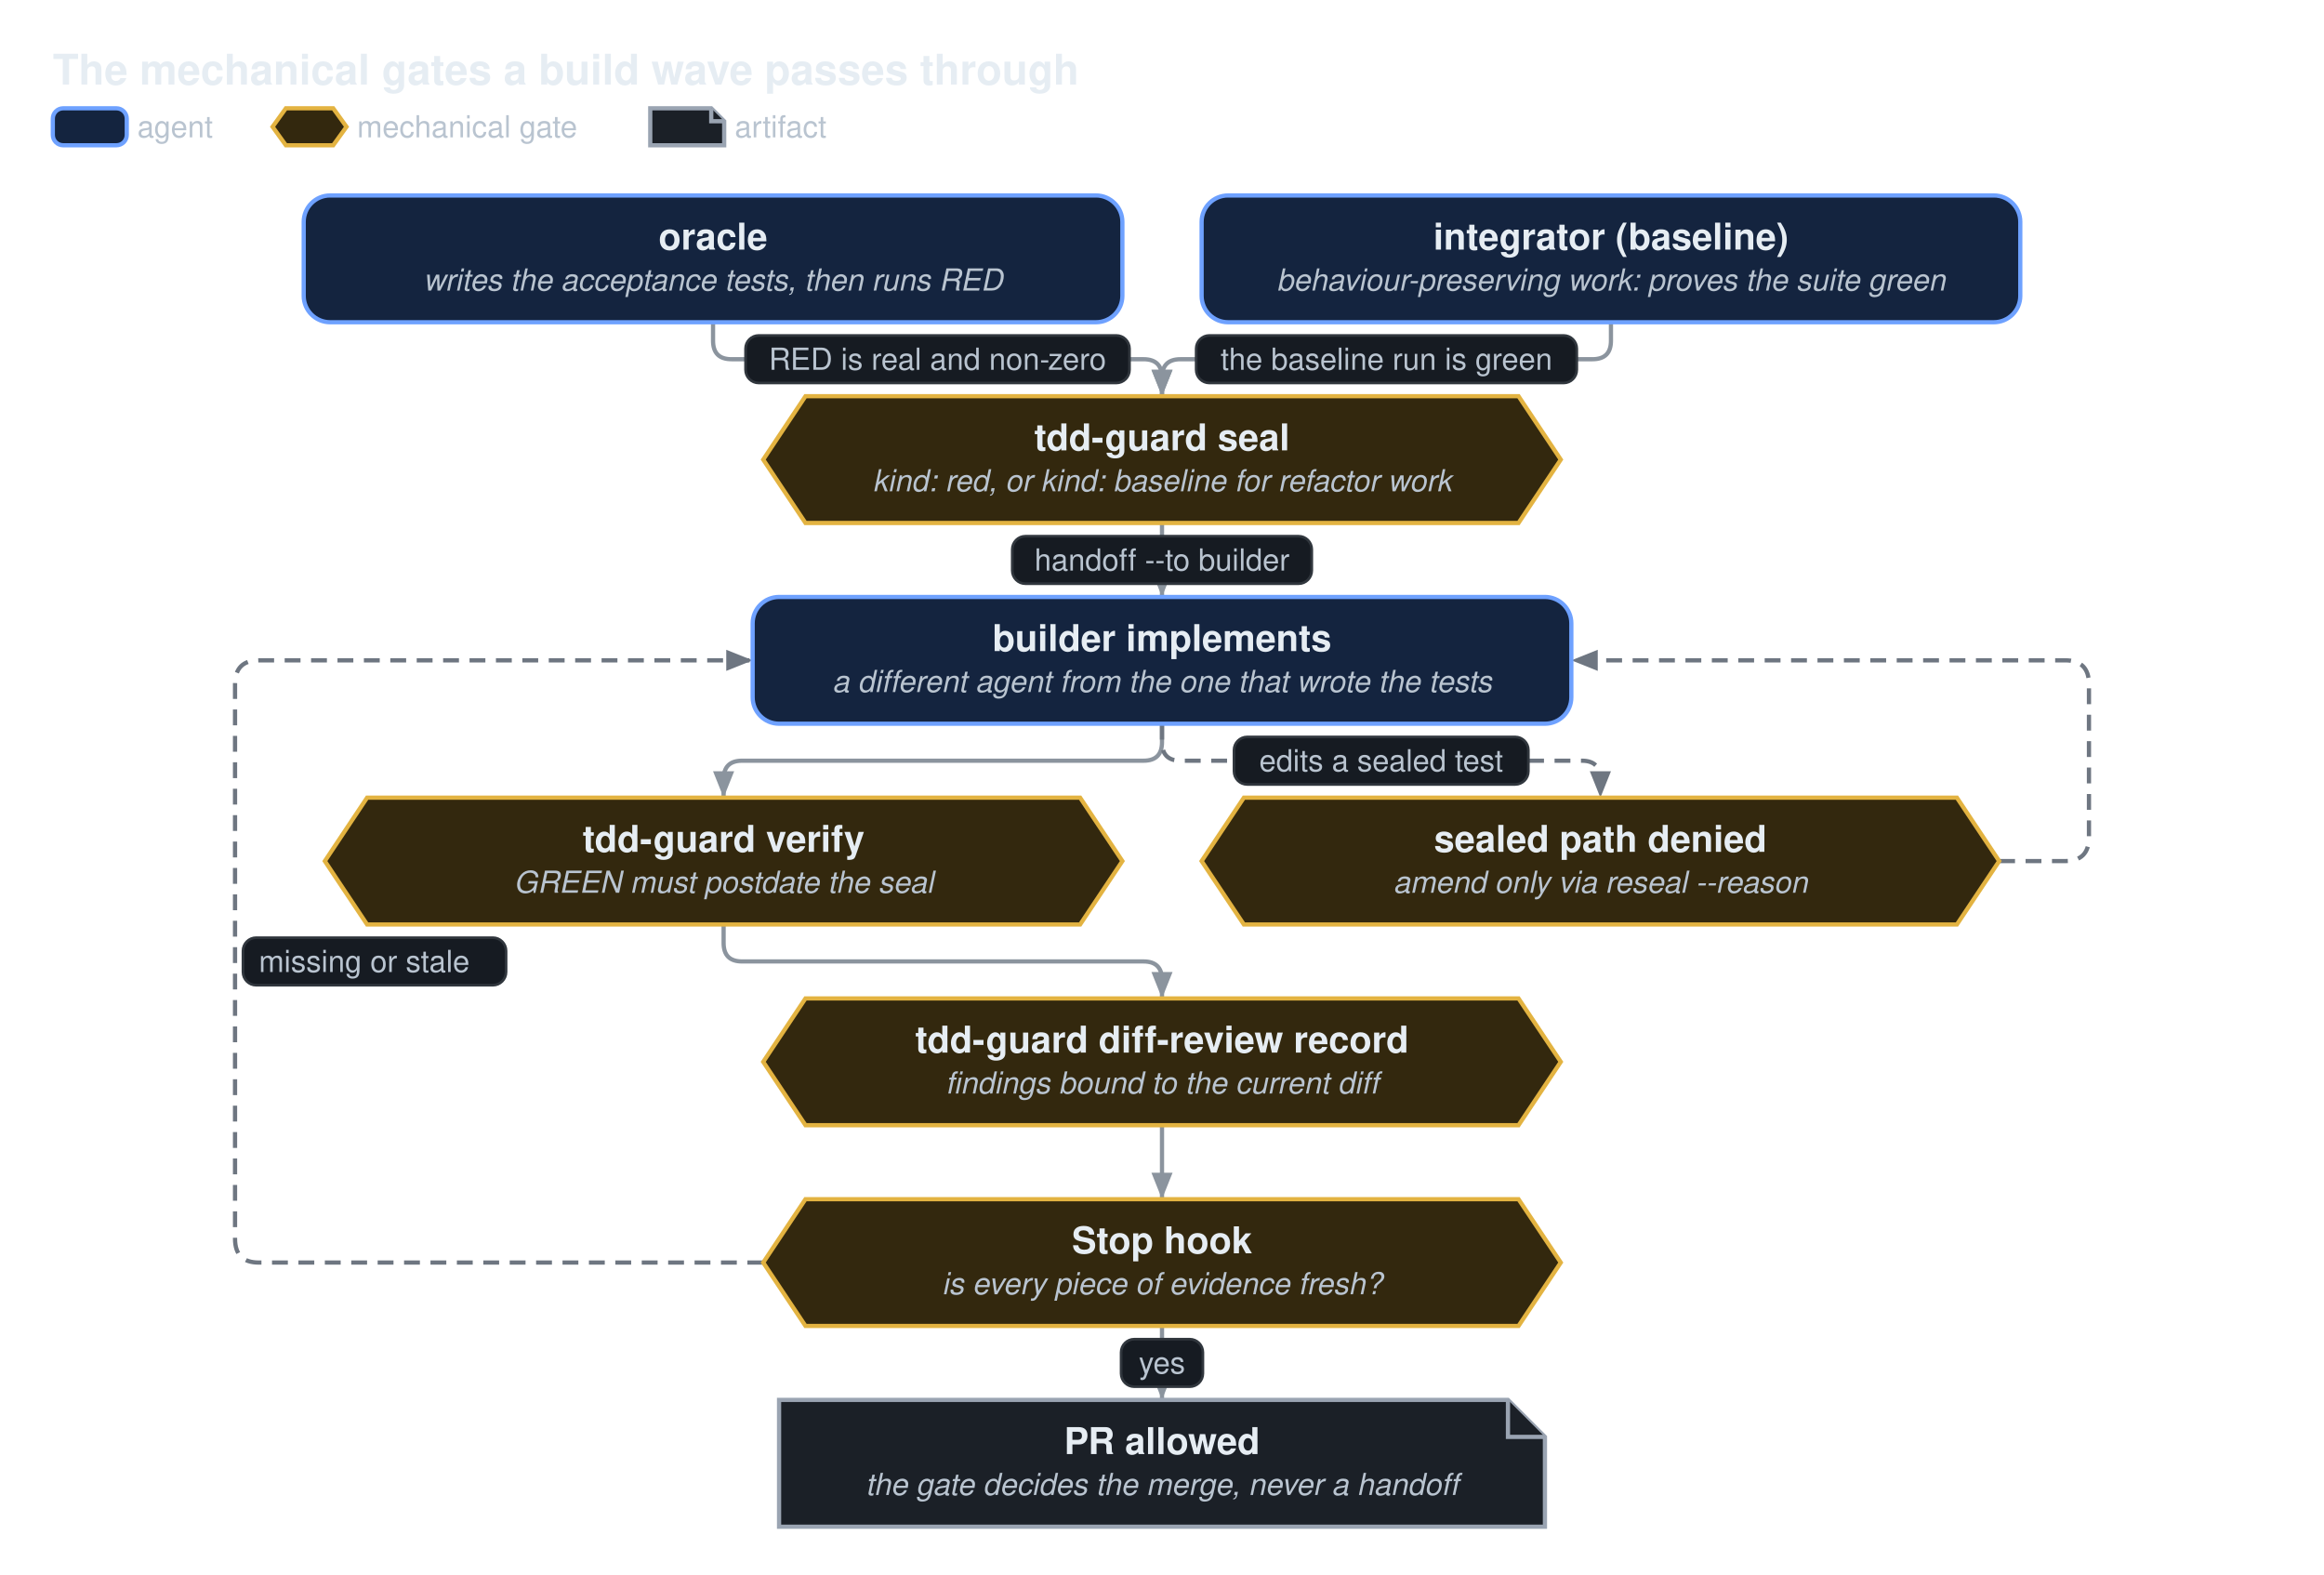
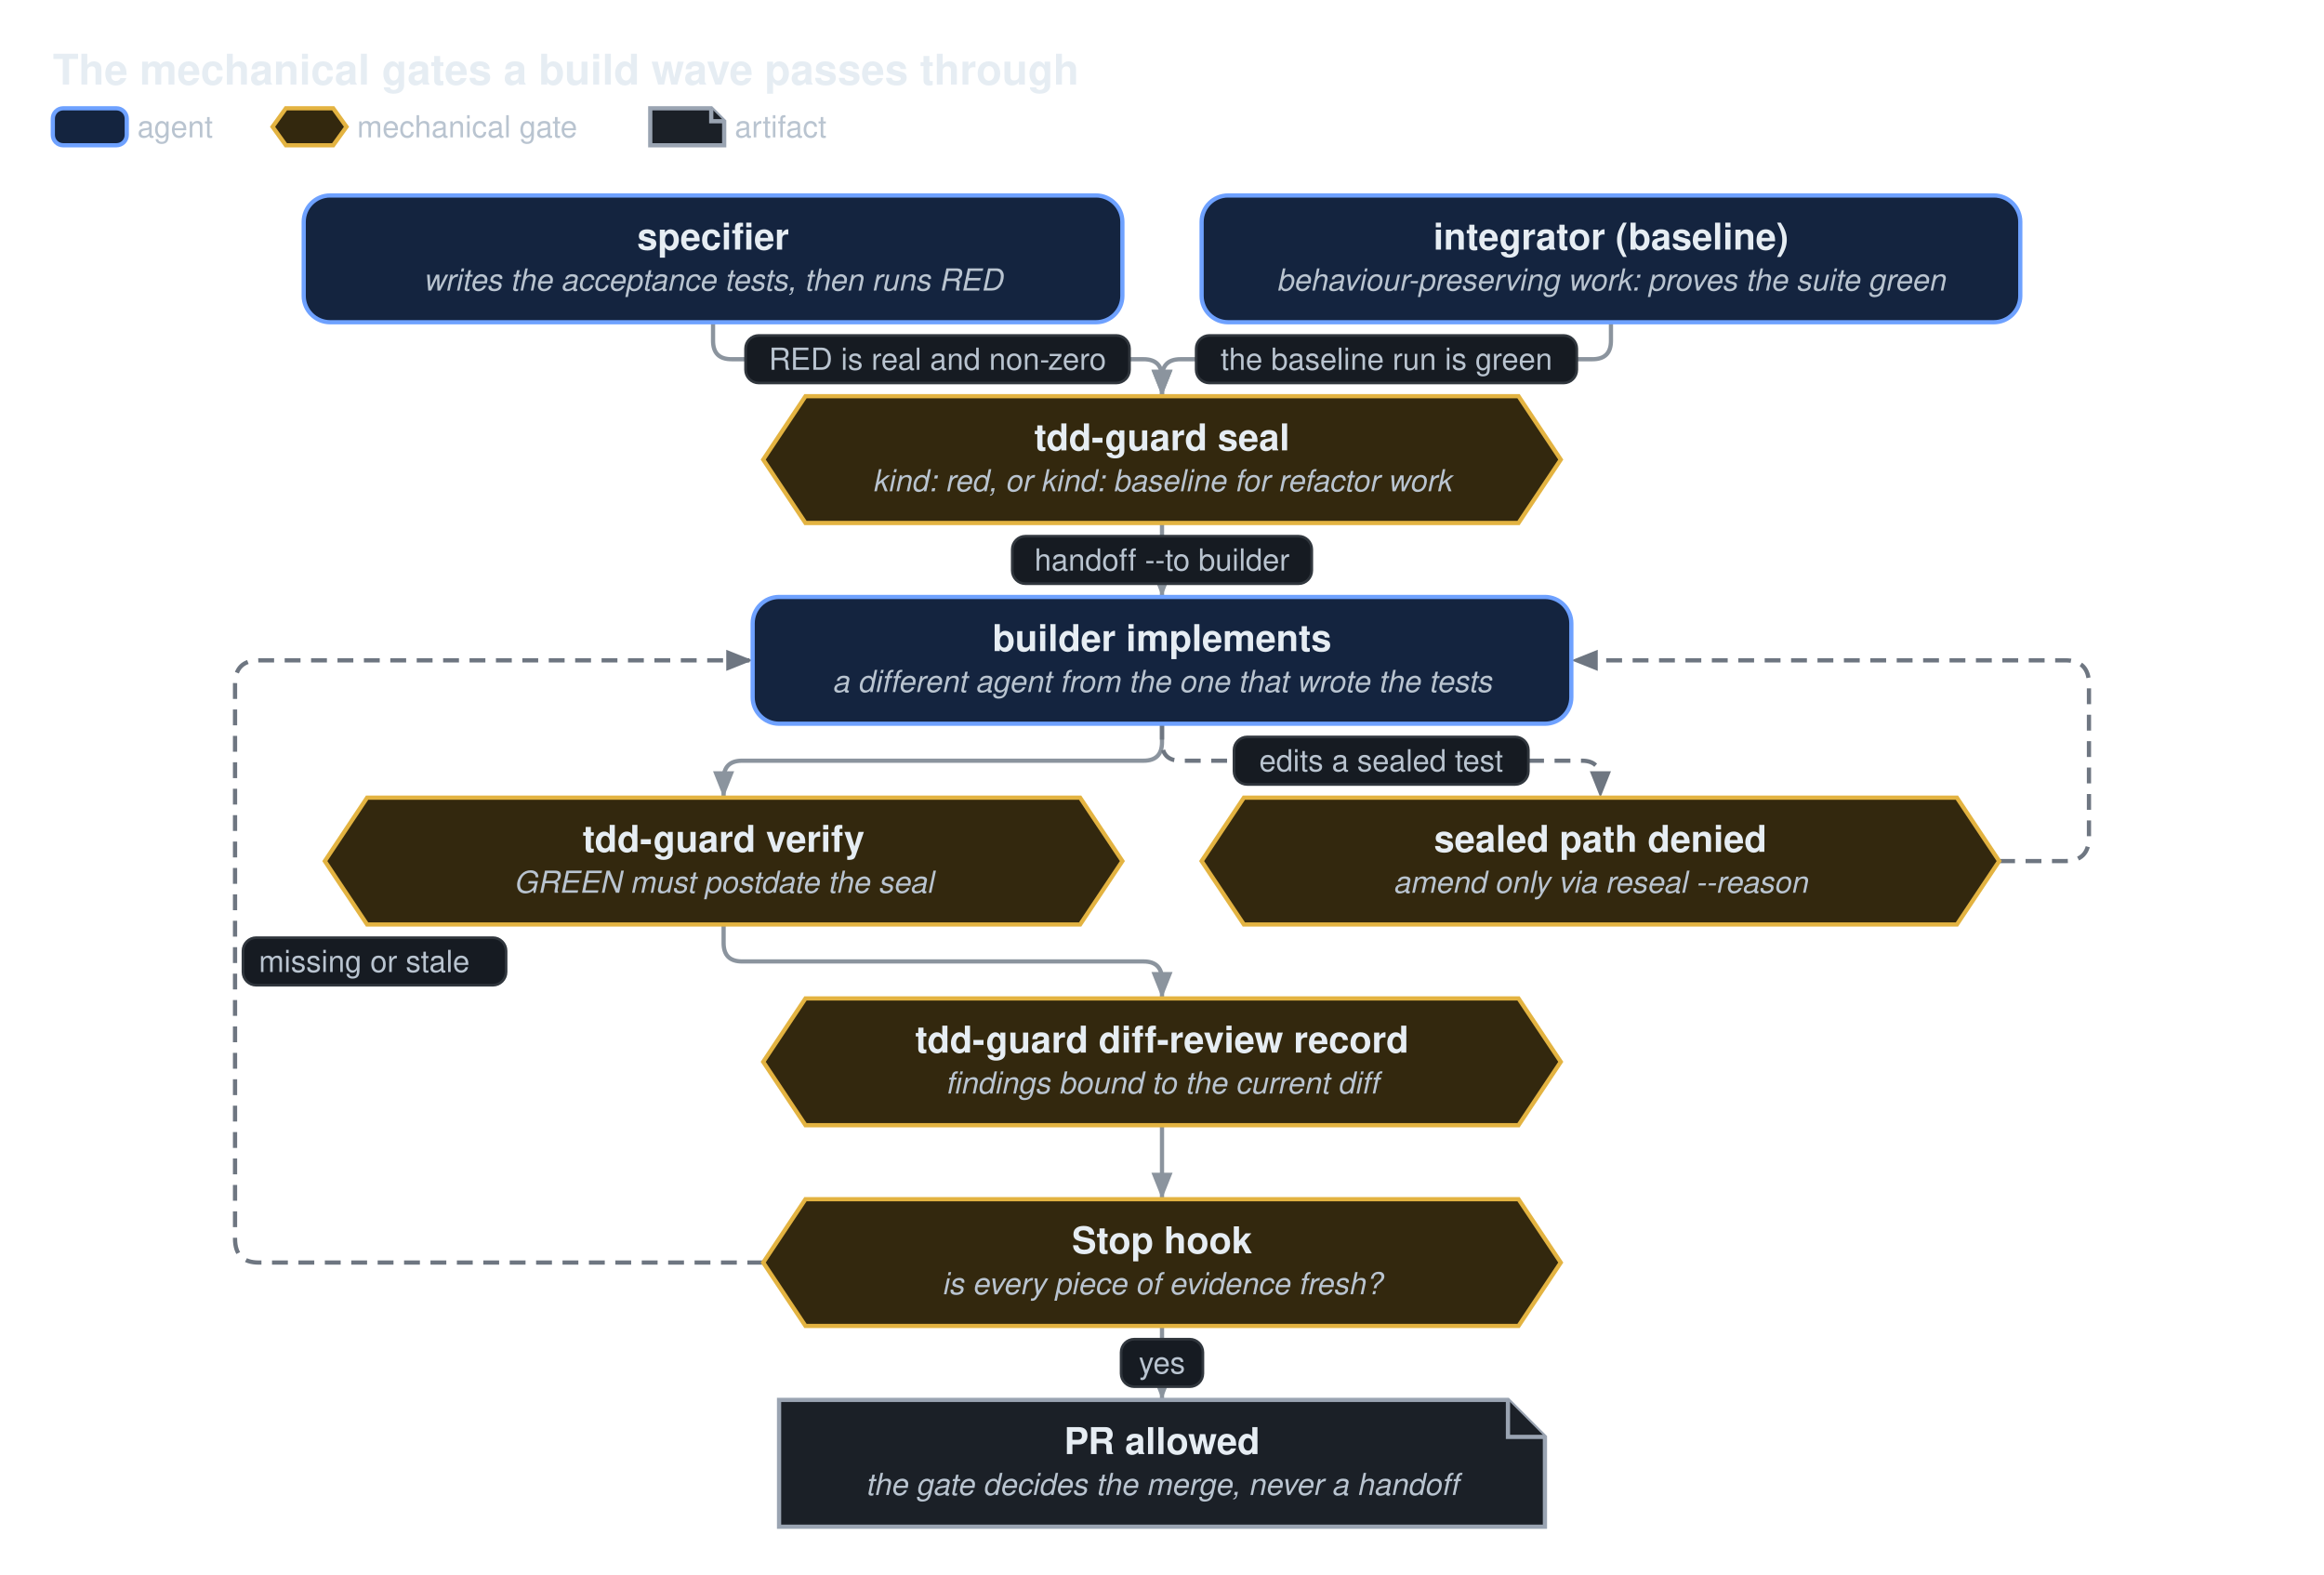
<svg xmlns="http://www.w3.org/2000/svg" viewBox="0 0 880 596" width="100%" preserveAspectRatio="xMidYMid meet" role="img" aria-labelledby="diagram-title diagram-desc">
  <defs>
    <marker id="arrow" markerWidth="10" markerHeight="8" refX="10" refY="4" orient="auto" markerUnits="userSpaceOnUse">
      <path d="M0,0 L10,4 L0,8 Z" fill="#8b949e" />
    </marker>
    <marker id="arrow-muted" markerWidth="10" markerHeight="8" refX="10" refY="4" orient="auto" markerUnits="userSpaceOnUse">
      <path d="M0,0 L10,4 L0,8 Z" fill="#6e7681" />
    </marker>
  </defs>
  <style>
    text{font-family:-apple-system,BlinkMacSystemFont,'Segoe UI',Helvetica,Arial,sans-serif}
    .label{font-size:14px;font-weight:600;fill:#e6edf3;text-anchor:middle}
    .sub{font-size:11.5px;font-style:italic;fill:#b9c4d0;text-anchor:middle}
    .title{font-size:16px;font-weight:700;fill:#e6edf3}
    .legend{font-size:11.5px;fill:#b9c4d0}
    .edgelabel{font-size:11.5px;fill:#b9c4d0}
    .chip{fill:#161b22;stroke:#30363d;stroke-width:1}
    .plate{fill:#0d1117}
    .edge{fill:none;stroke:#8b949e;stroke-width:1.6}
    .edge.dashed{stroke:#6e7681;stroke-dasharray:6 4}
    .frame{fill:none;stroke:#6f5aa8;stroke-width:1.4;stroke-dasharray:1 4;stroke-linecap:round}
    .frametext{font-size:11.5px;font-weight:600;fill:#b392f0}
    .crease{fill:none}
    .inner{fill:none;stroke-width:1}
    .k-agent{fill:#14243f;stroke:#6ea1ff;stroke-width:1.6}
    .k-gate{fill:#33280e;stroke:#e3b341;stroke-width:1.6}
    .k-human{fill:#102a1b;stroke:#56d364;stroke-width:1.6}
    .k-artifact{fill:#1b2027;stroke:#9aa4b2;stroke-width:1.6}
    .k-orchestrator{fill:#241c40;stroke:#b392f0;stroke-width:1.6}
  </style>
  <text class="title" x="20" y="32">The mechanical gates a build wave passes through</text>
  <rect class="k-agent" x="20" y="41" width="28" height="14" rx="3.92" />
  <text class="legend" text-anchor="start" x="52" y="52">agent</text>
  <polygon class="k-gate" points="108.25,41 126.17,41 131.21,48 126.17,55 108.25,55 103.21,48" />
  <text class="legend" text-anchor="start" x="135.21" y="52">mechanical gate</text>
  <path class="k-artifact" d="M 246.22 41 L 269.32 41 L 274.22 45.9 L 274.22 55 L 246.22 55 Z" />
  <path class="k-artifact crease" d="M 269.32 41 L 269.32 45.9 L 274.22 45.9" />
  <text class="legend" text-anchor="start" x="278.22" y="52">artifact</text>
  <path class="edge" marker-end="url(#arrow)" d="M 270 122 L 270 129 Q 270 136 277 136 L 433 136 Q 440 136 440 143 L 440 150" />
  <path class="edge" marker-end="url(#arrow)" d="M 610 122 L 610 129 Q 610 136 603 136 L 447 136 Q 440 136 440 143 L 440 150" />
  <path class="edge" marker-end="url(#arrow)" d="M 440 198 L 440 226" />
  <path class="edge" marker-end="url(#arrow)" d="M 440 274 L 440 281 Q 440 288 433 288 L 281 288 Q 274 288 274 295 L 274 302" />
  <path class="edge dashed" marker-end="url(#arrow-muted)" d="M 440 274 L 440 281 Q 440 288 447 288 L 599 288 Q 606 288 606 295 L 606 302" />
  <path class="edge dashed" marker-end="url(#arrow-muted)" d="M 757 326 L 782 326 Q 791 326 791 317 L 791 259 Q 791 250 782 250 L 595 250" />
  <path class="edge" marker-end="url(#arrow)" d="M 274 350 L 274 357 Q 274 364 281 364 L 433 364 Q 440 364 440 371 L 440 378" />
  <path class="edge" marker-end="url(#arrow)" d="M 440 426 L 440 454" />
  <path class="edge" marker-end="url(#arrow)" d="M 440 502 L 440 530" />
  <path class="edge dashed" marker-end="url(#arrow-muted)" d="M 289 478 L 98 478 Q 89 478 89 469 L 89 259 Q 89 250 98 250 L 285 250" />
  <rect class="k-agent" x="115" y="74" width="310" height="48" rx="10" />
-   <text class="label" x="270" y="94.5">oracle</text>
+   <text class="label" x="270" y="94.5">specifier</text>
  <text class="sub" x="270" y="110">writes the acceptance tests, then runs RED</text>
  <rect class="k-agent" x="455" y="74" width="310" height="48" rx="10" />
  <text class="label" x="610" y="94.5">integrator (baseline)</text>
  <text class="sub" x="610" y="110">behaviour-preserving work: proves the suite green</text>
  <polygon class="k-gate" points="305,150 575,150 591,174 575,198 305,198 289,174" />
  <text class="label" x="440" y="170.5">tdd-guard seal</text>
  <text class="sub" x="440" y="186">kind: red, or kind: baseline for refactor work</text>
  <rect class="k-agent" x="285" y="226" width="310" height="48" rx="10" />
  <text class="label" x="440" y="246.5">builder implements</text>
  <text class="sub" x="440" y="262">a different agent from the one that wrote the tests</text>
  <polygon class="k-gate" points="139,302 409,302 425,326 409,350 139,350 123,326" />
  <text class="label" x="274" y="322.5">tdd-guard verify</text>
  <text class="sub" x="274" y="338">GREEN must postdate the seal</text>
  <polygon class="k-gate" points="471,302 741,302 757,326 741,350 471,350 455,326" />
  <text class="label" x="606" y="322.5">sealed path denied</text>
  <text class="sub" x="606" y="338">amend only via reseal --reason</text>
  <polygon class="k-gate" points="305,378 575,378 591,402 575,426 305,426 289,402" />
  <text class="label" x="440" y="398.5">tdd-guard diff-review record</text>
  <text class="sub" x="440" y="414">findings bound to the current diff</text>
  <polygon class="k-gate" points="305,454 575,454 591,478 575,502 305,502 289,478" />
  <text class="label" x="440" y="474.5">Stop hook</text>
  <text class="sub" x="440" y="490">is every piece of evidence fresh?</text>
  <path class="k-artifact" d="M 295 530 L 571 530 L 585 544 L 585 578 L 295 578 Z" />
  <path class="k-artifact crease" d="M 571 530 L 571 544 L 585 544" />
  <text class="label" x="440" y="550.5">PR allowed</text>
  <text class="sub" x="440" y="566">the gate decides the merge, never a handoff</text>
  <rect class="chip" x="282.3" y="127" width="145.4" height="18" rx="5" />
  <text class="edgelabel" text-anchor="middle" x="355" y="140">RED is real and non-zero</text>
  <rect class="chip" x="452.93" y="127" width="144.14" height="18" rx="5" />
  <text class="edgelabel" text-anchor="middle" x="525" y="140">the baseline run is green</text>
  <rect class="chip" x="383.29" y="203" width="113.43" height="18" rx="5" />
  <text class="edgelabel" text-anchor="middle" x="440" y="216">handoff --to builder</text>
  <rect class="chip" x="467.26" y="279" width="111.47" height="18" rx="5" />
  <text class="edgelabel" text-anchor="middle" x="523" y="292">edits a sealed test</text>
  <rect class="chip" x="424.51" y="507" width="30.98" height="18" rx="5" />
  <text class="edgelabel" text-anchor="middle" x="440" y="520">yes</text>
  <rect class="chip" x="92" y="355" width="99.63" height="18" rx="5" />
  <text class="edgelabel" text-anchor="start" x="98" y="368">missing or stale</text>
</svg>
